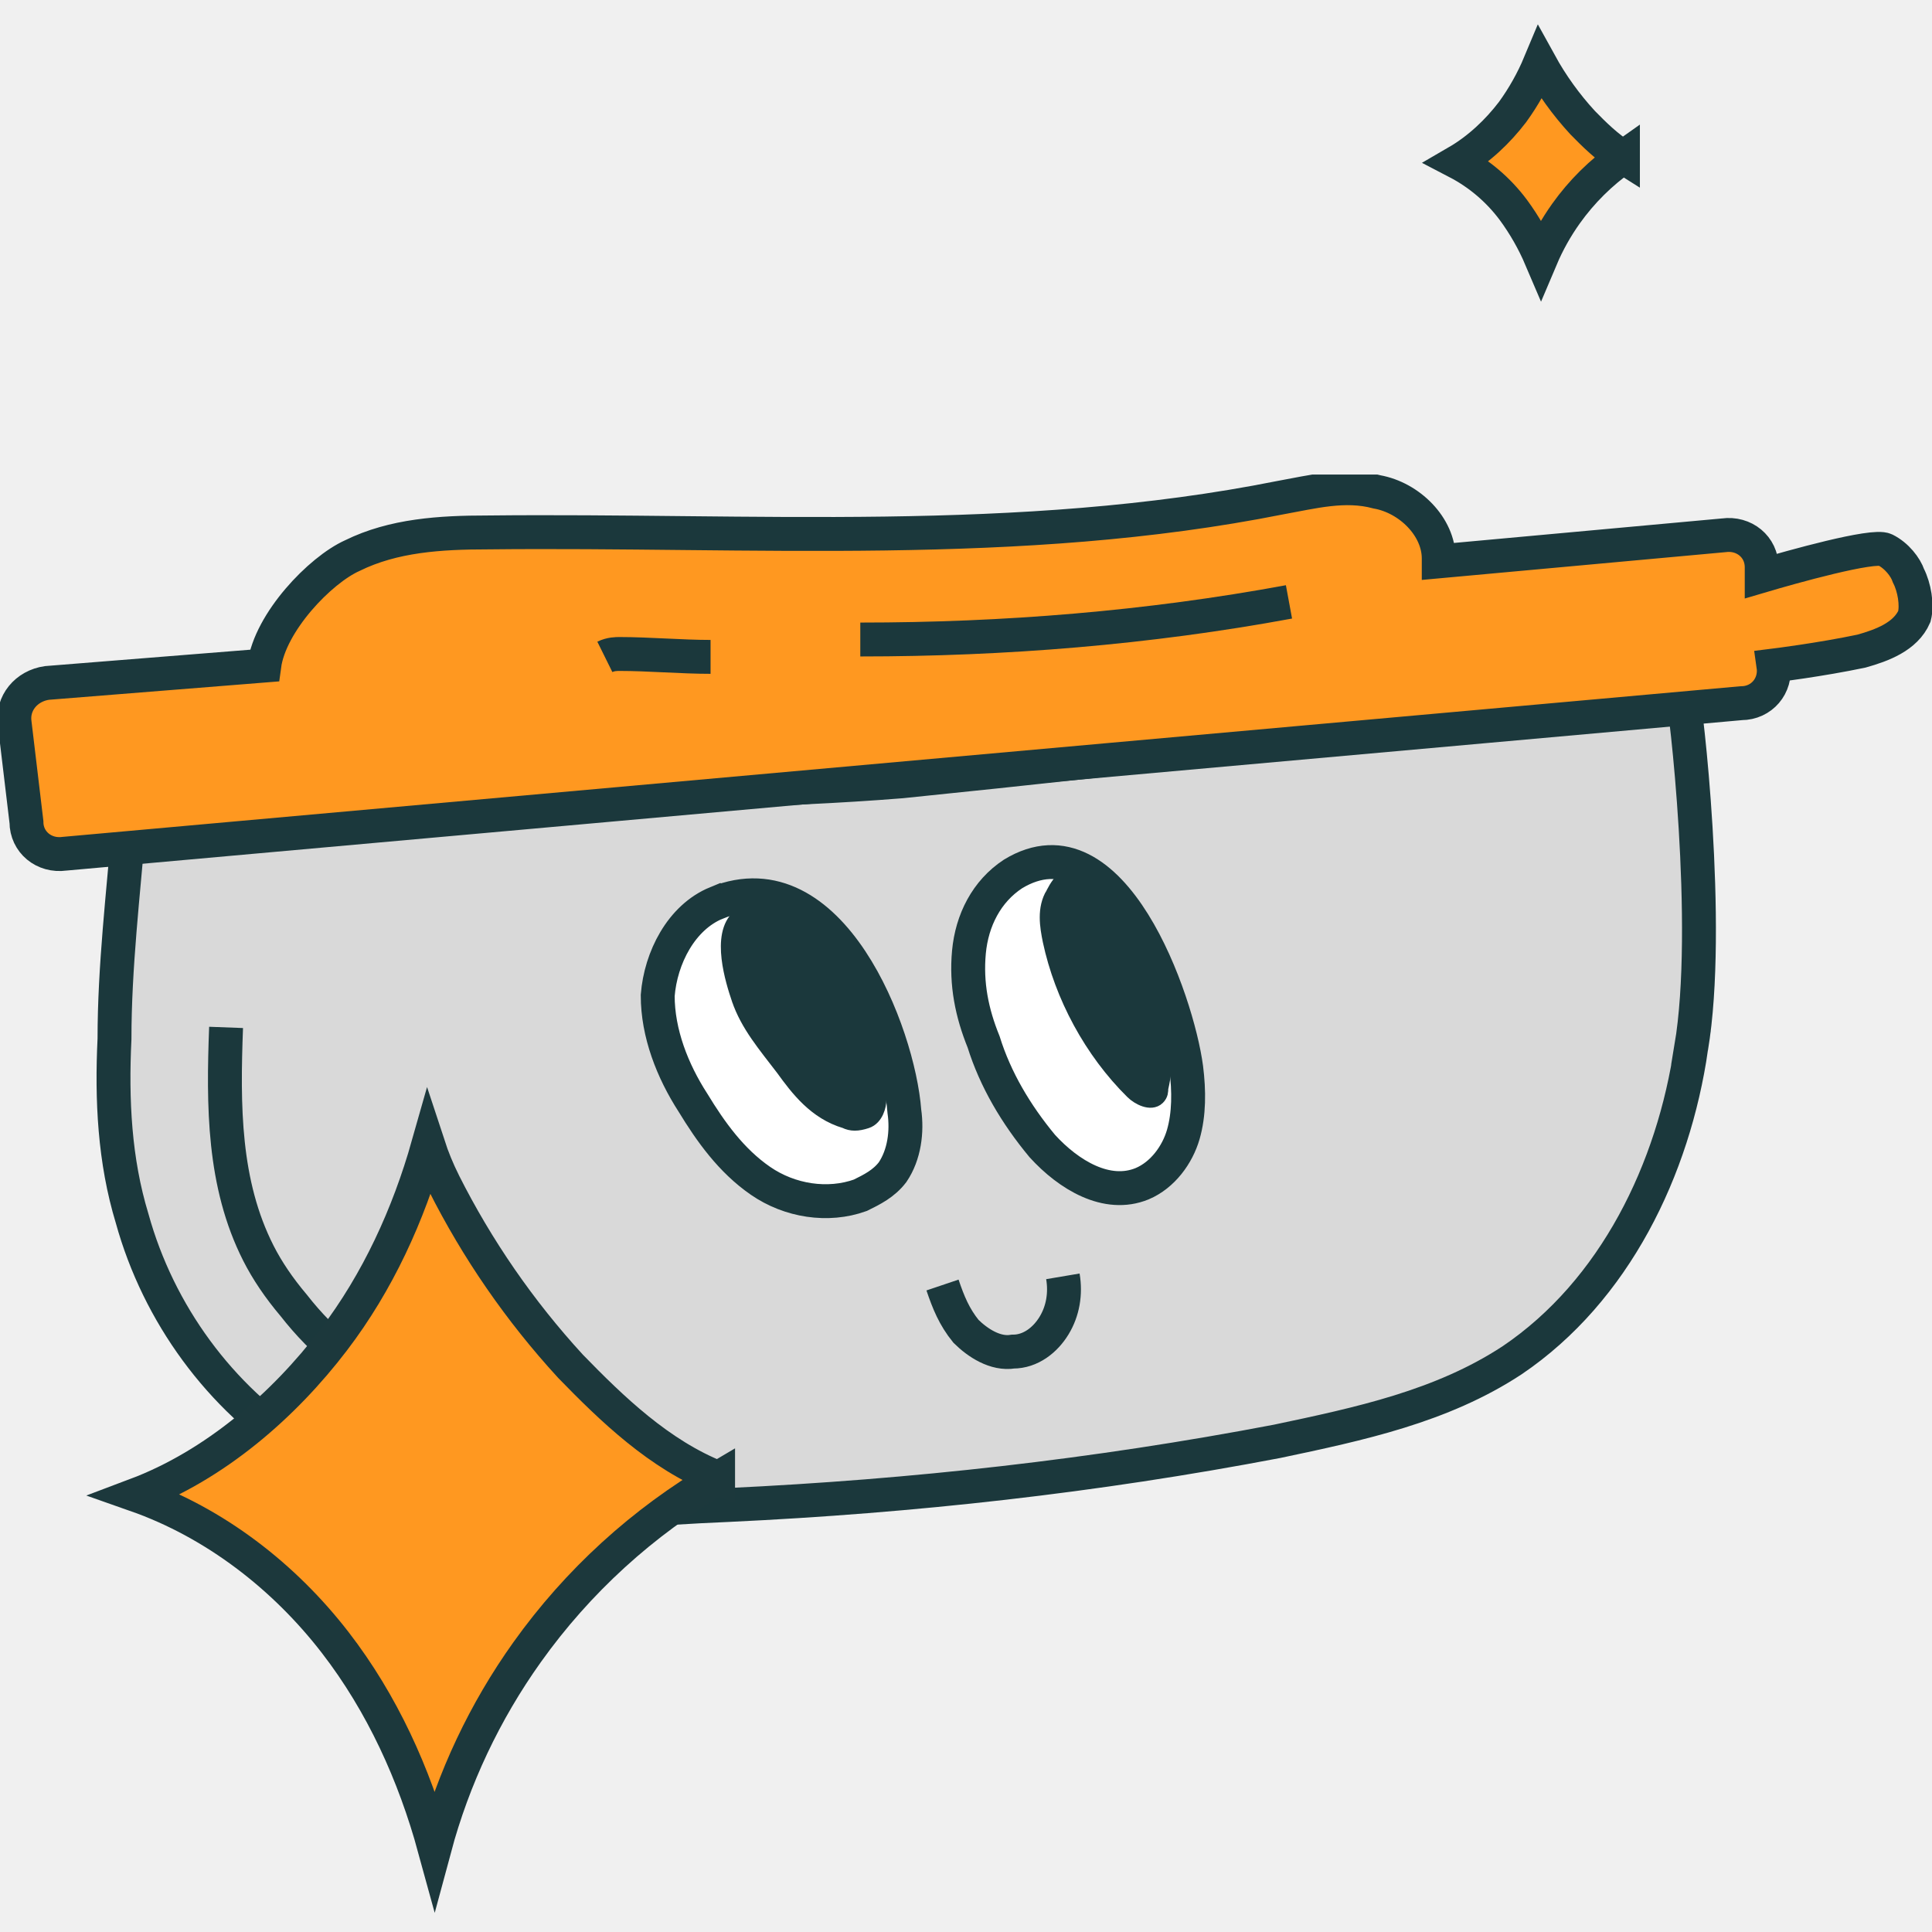
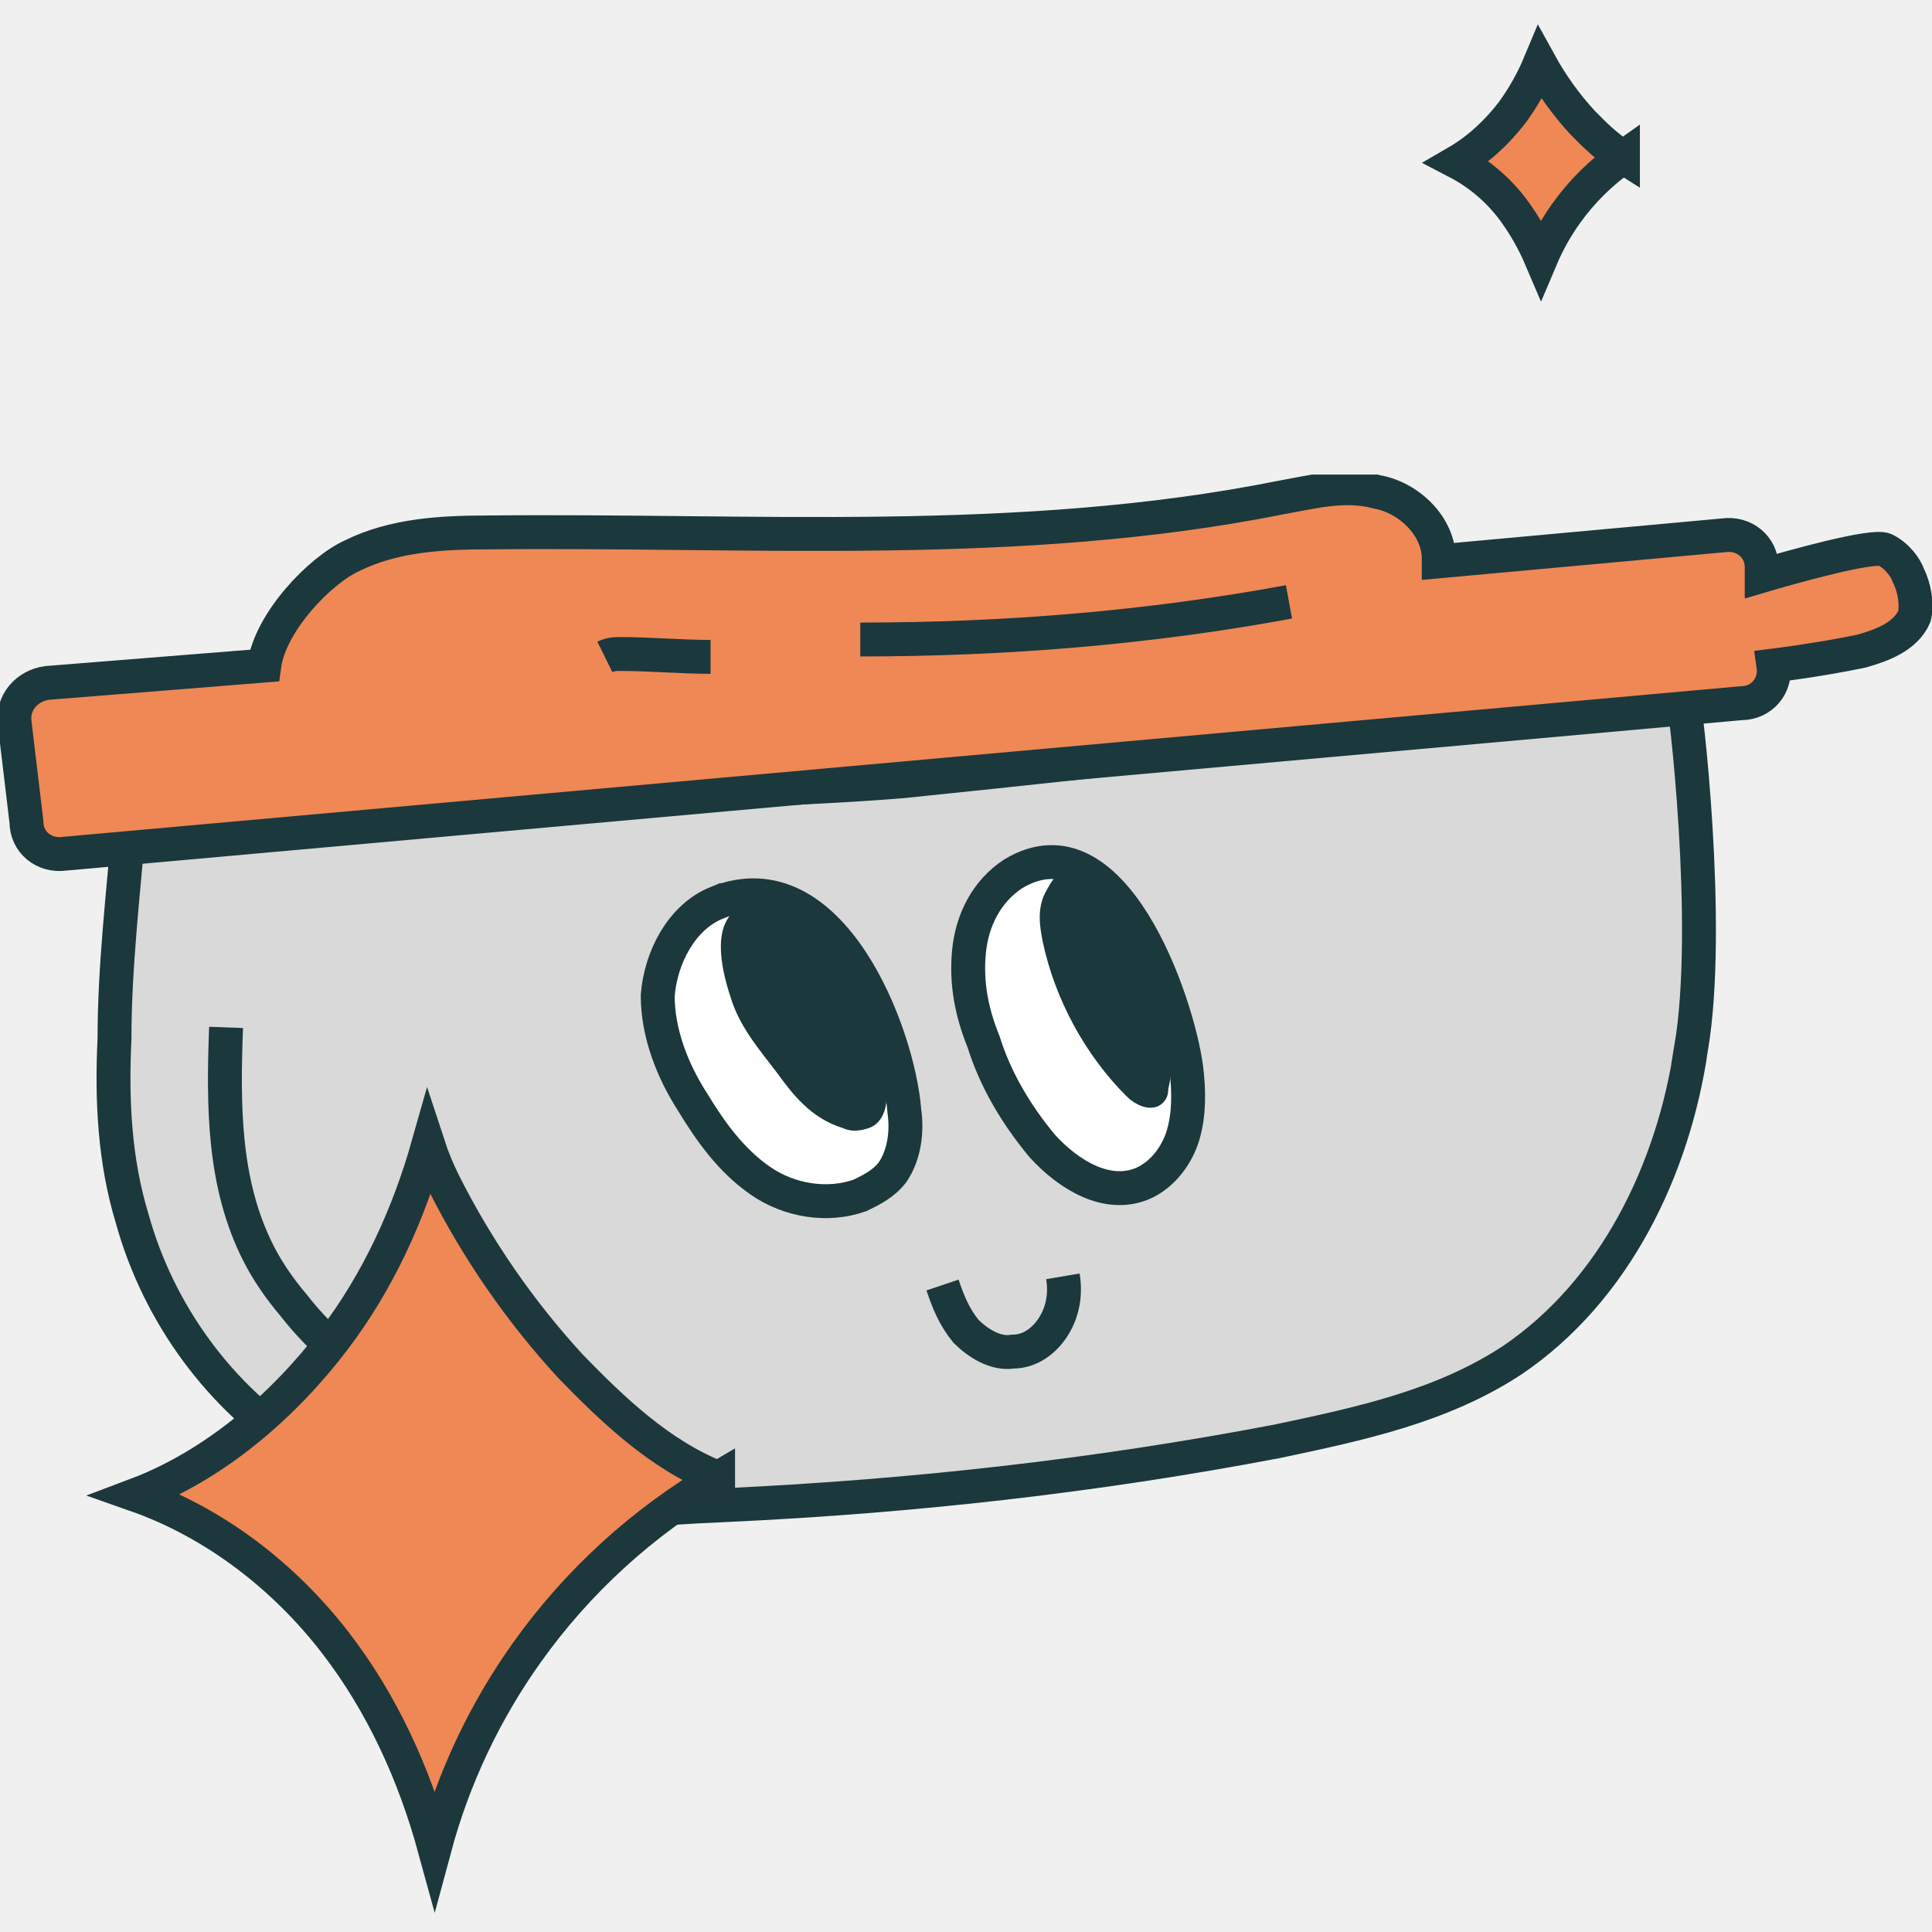
<svg xmlns="http://www.w3.org/2000/svg" width="114" height="114" fill="none">
  <g clip-path="url(#a)" stroke="#1B383C" stroke-miterlimit="10">
    <path d="M99.793 61.818c-1.04 7.174-4.505 14.347-10.568 18.446-4.158 2.733-9.009 3.758-13.86 4.782-10.742 2.05-21.483 3.245-32.398 3.758-8.663.342-17.325 1.879-25.122-3.245-4.851-3.074-8.489-8.028-10.049-13.664-1.04-3.416-1.213-7.003-1.04-10.59 0-4.27.52-8.54.866-12.81 14.726-2.22 30.666-1.196 45.565-2.391 15.073-1.537 29.973-3.245 44.872-5.465.346 0 1.04 0 1.213.342.173.342 1.732 13.664.52 20.837Z" fill="#D9D9D9" stroke-width="2" />
-     <path d="M112.614 33.978c.347.683.52 1.708.347 2.391-.52 1.196-1.906 1.708-3.119 2.05-2.426.512-5.198.854-5.198.854.174 1.196-.693 2.22-1.905 2.22L3.812 50.375c-1.213.171-2.252-.683-2.252-1.879l-.693-5.807c-.173-1.196.693-2.22 1.906-2.391l12.821-1.025c.346-2.562 3.292-5.636 5.197-6.49 2.426-1.196 5.198-1.366 7.97-1.366 15.593-.171 31.359 1.025 46.778-2.05 1.906-.342 3.812-.854 5.717-.342 1.906.342 3.638 2.05 3.638 3.928v.171l16.805-1.537c1.213-.171 2.252.683 2.252 1.879v.512c1.733-.512 6.584-1.879 7.277-1.537.693.342 1.213 1.025 1.386 1.537Z" fill="#FF9820" stroke-width="2" />
+     <path d="M112.614 33.978c.347.683.52 1.708.347 2.391-.52 1.196-1.906 1.708-3.119 2.05-2.426.512-5.198.854-5.198.854.174 1.196-.693 2.22-1.905 2.22L3.812 50.375c-1.213.171-2.252-.683-2.252-1.879l-.693-5.807c-.173-1.196.693-2.22 1.906-2.391l12.821-1.025c.346-2.562 3.292-5.636 5.197-6.49 2.426-1.196 5.198-1.366 7.97-1.366 15.593-.171 31.359 1.025 46.778-2.05 1.906-.342 3.812-.854 5.717-.342 1.906.342 3.638 2.05 3.638 3.928v.171l16.805-1.537c1.213-.171 2.252.683 2.252 1.879v.512c1.733-.512 6.584-1.879 7.277-1.537.693.342 1.213 1.025 1.386 1.537Z" fill="#EF8855" stroke-width="2" />
    <path d="M59.772 51.57c-1.559 1.025-2.425 2.733-2.599 4.612-.173 1.879.173 3.587.866 5.295.693 2.22 1.906 4.27 3.465 6.149 1.559 1.708 3.812 3.074 5.891 2.22 1.213-.512 2.079-1.708 2.426-2.904.346-1.196.346-2.562.173-3.928-.52-3.928-4.331-15.03-10.222-11.444ZM42.274 53.278c-2.079.854-3.292 3.245-3.465 5.465 0 2.22.866 4.441 2.079 6.32 1.04 1.708 2.252 3.416 3.985 4.612 1.732 1.196 3.985 1.537 5.891.854.693-.342 1.386-.683 1.906-1.366.693-1.025.866-2.391.693-3.587-.346-4.612-4.331-15.03-11.088-12.297Z" fill="#fff" stroke-width="2" />
    <path d="M43.66 58.915c.52 1.537 1.559 2.733 2.599 4.099.866 1.196 1.906 2.562 3.638 3.074.346.171.693.171 1.213 0 .52-.171.693-.854.693-1.196.346-2.391 0-4.953-1.04-7.003-.52-1.196-1.213-2.391-2.426-3.245-.866-.683-3.465-1.537-4.678-.512-1.213 1.025-.346 3.758 0 4.782ZM62.198 52.766c-.52.854-.346 1.879-.173 2.733.693 3.245 2.426 6.49 4.851 8.882.346.342 1.04.683 1.386.342.173-.171.173-.342.173-.512.693-2.904-.346-5.978-1.213-8.882-.693-1.537-3.292-5.978-5.024-2.562Z" fill="#1B383C" />
    <path d="M55.614 75.824c.346 1.025.693 1.879 1.386 2.733.693.683 1.732 1.366 2.772 1.196 1.04 0 1.906-.683 2.425-1.537.52-.854.693-1.879.52-2.904M13.34 60.623c-.173 4.612-.173 9.223 1.906 13.322.52 1.025 1.213 2.05 2.079 3.074 1.732 2.22 3.985 4.099 6.584 5.124M76.058 35.515c-8.316 1.537-16.805 2.22-25.295 2.22M35.69 38.76c.346-.171.693-.171.866-.171 1.732 0 3.638.171 5.371.171" stroke-width="2" />
  </g>
-   <path d="M95.764 9.272a13.952 13.952 0 0 0-3.358 3.327 13.834 13.834 0 0 0-1.479 2.644 14.281 14.281 0 0 0-1.631-2.858l-.004-.005a9.766 9.766 0 0 0-3.315-2.82c1.3-.755 2.412-1.822 3.263-2.936l.008-.01.007-.01a14.238 14.238 0 0 0 1.61-2.869 17.906 17.906 0 0 0 2.511 3.491l.01.011.011.011c.649.664 1.428 1.44 2.367 2.025ZM42.372 87.205c-4.439 2.595-8.282 6.097-11.267 10.282-2.507 3.514-4.352 7.432-5.463 11.565-1.192-4.353-3.084-8.537-5.87-12.143-2.995-3.876-7.083-7.054-11.756-8.696 4.681-1.763 8.736-5.295 11.667-9.143 2.618-3.437 4.418-7.389 5.585-11.506.249.76.555 1.503.914 2.224l.001.003a47.727 47.727 0 0 0 7.465 10.81l.01.011.01.011c2.434 2.503 5.24 5.218 8.704 6.583Z" fill="#FF9820" stroke="#1C383C" stroke-width="2" />
+   <path d="M95.764 9.272a13.952 13.952 0 0 0-3.358 3.327 13.834 13.834 0 0 0-1.479 2.644 14.281 14.281 0 0 0-1.631-2.858l-.004-.005a9.766 9.766 0 0 0-3.315-2.82c1.3-.755 2.412-1.822 3.263-2.936l.008-.01.007-.01a14.238 14.238 0 0 0 1.61-2.869 17.906 17.906 0 0 0 2.511 3.491l.01.011.011.011c.649.664 1.428 1.44 2.367 2.025ZM42.372 87.205c-4.439 2.595-8.282 6.097-11.267 10.282-2.507 3.514-4.352 7.432-5.463 11.565-1.192-4.353-3.084-8.537-5.87-12.143-2.995-3.876-7.083-7.054-11.756-8.696 4.681-1.763 8.736-5.295 11.667-9.143 2.618-3.437 4.418-7.389 5.585-11.506.249.76.555 1.503.914 2.224l.001.003a47.727 47.727 0 0 0 7.465 10.81l.01.011.01.011c2.434 2.503 5.24 5.218 8.704 6.583Z" fill="#EF8855" stroke="#1C383C" stroke-width="2" />
  <defs>
    <clipPath id="a">
      <path fill="#fff" transform="translate(0 28)" d="M0 0h114v62H0z" />
    </clipPath>
  </defs>
</svg>
